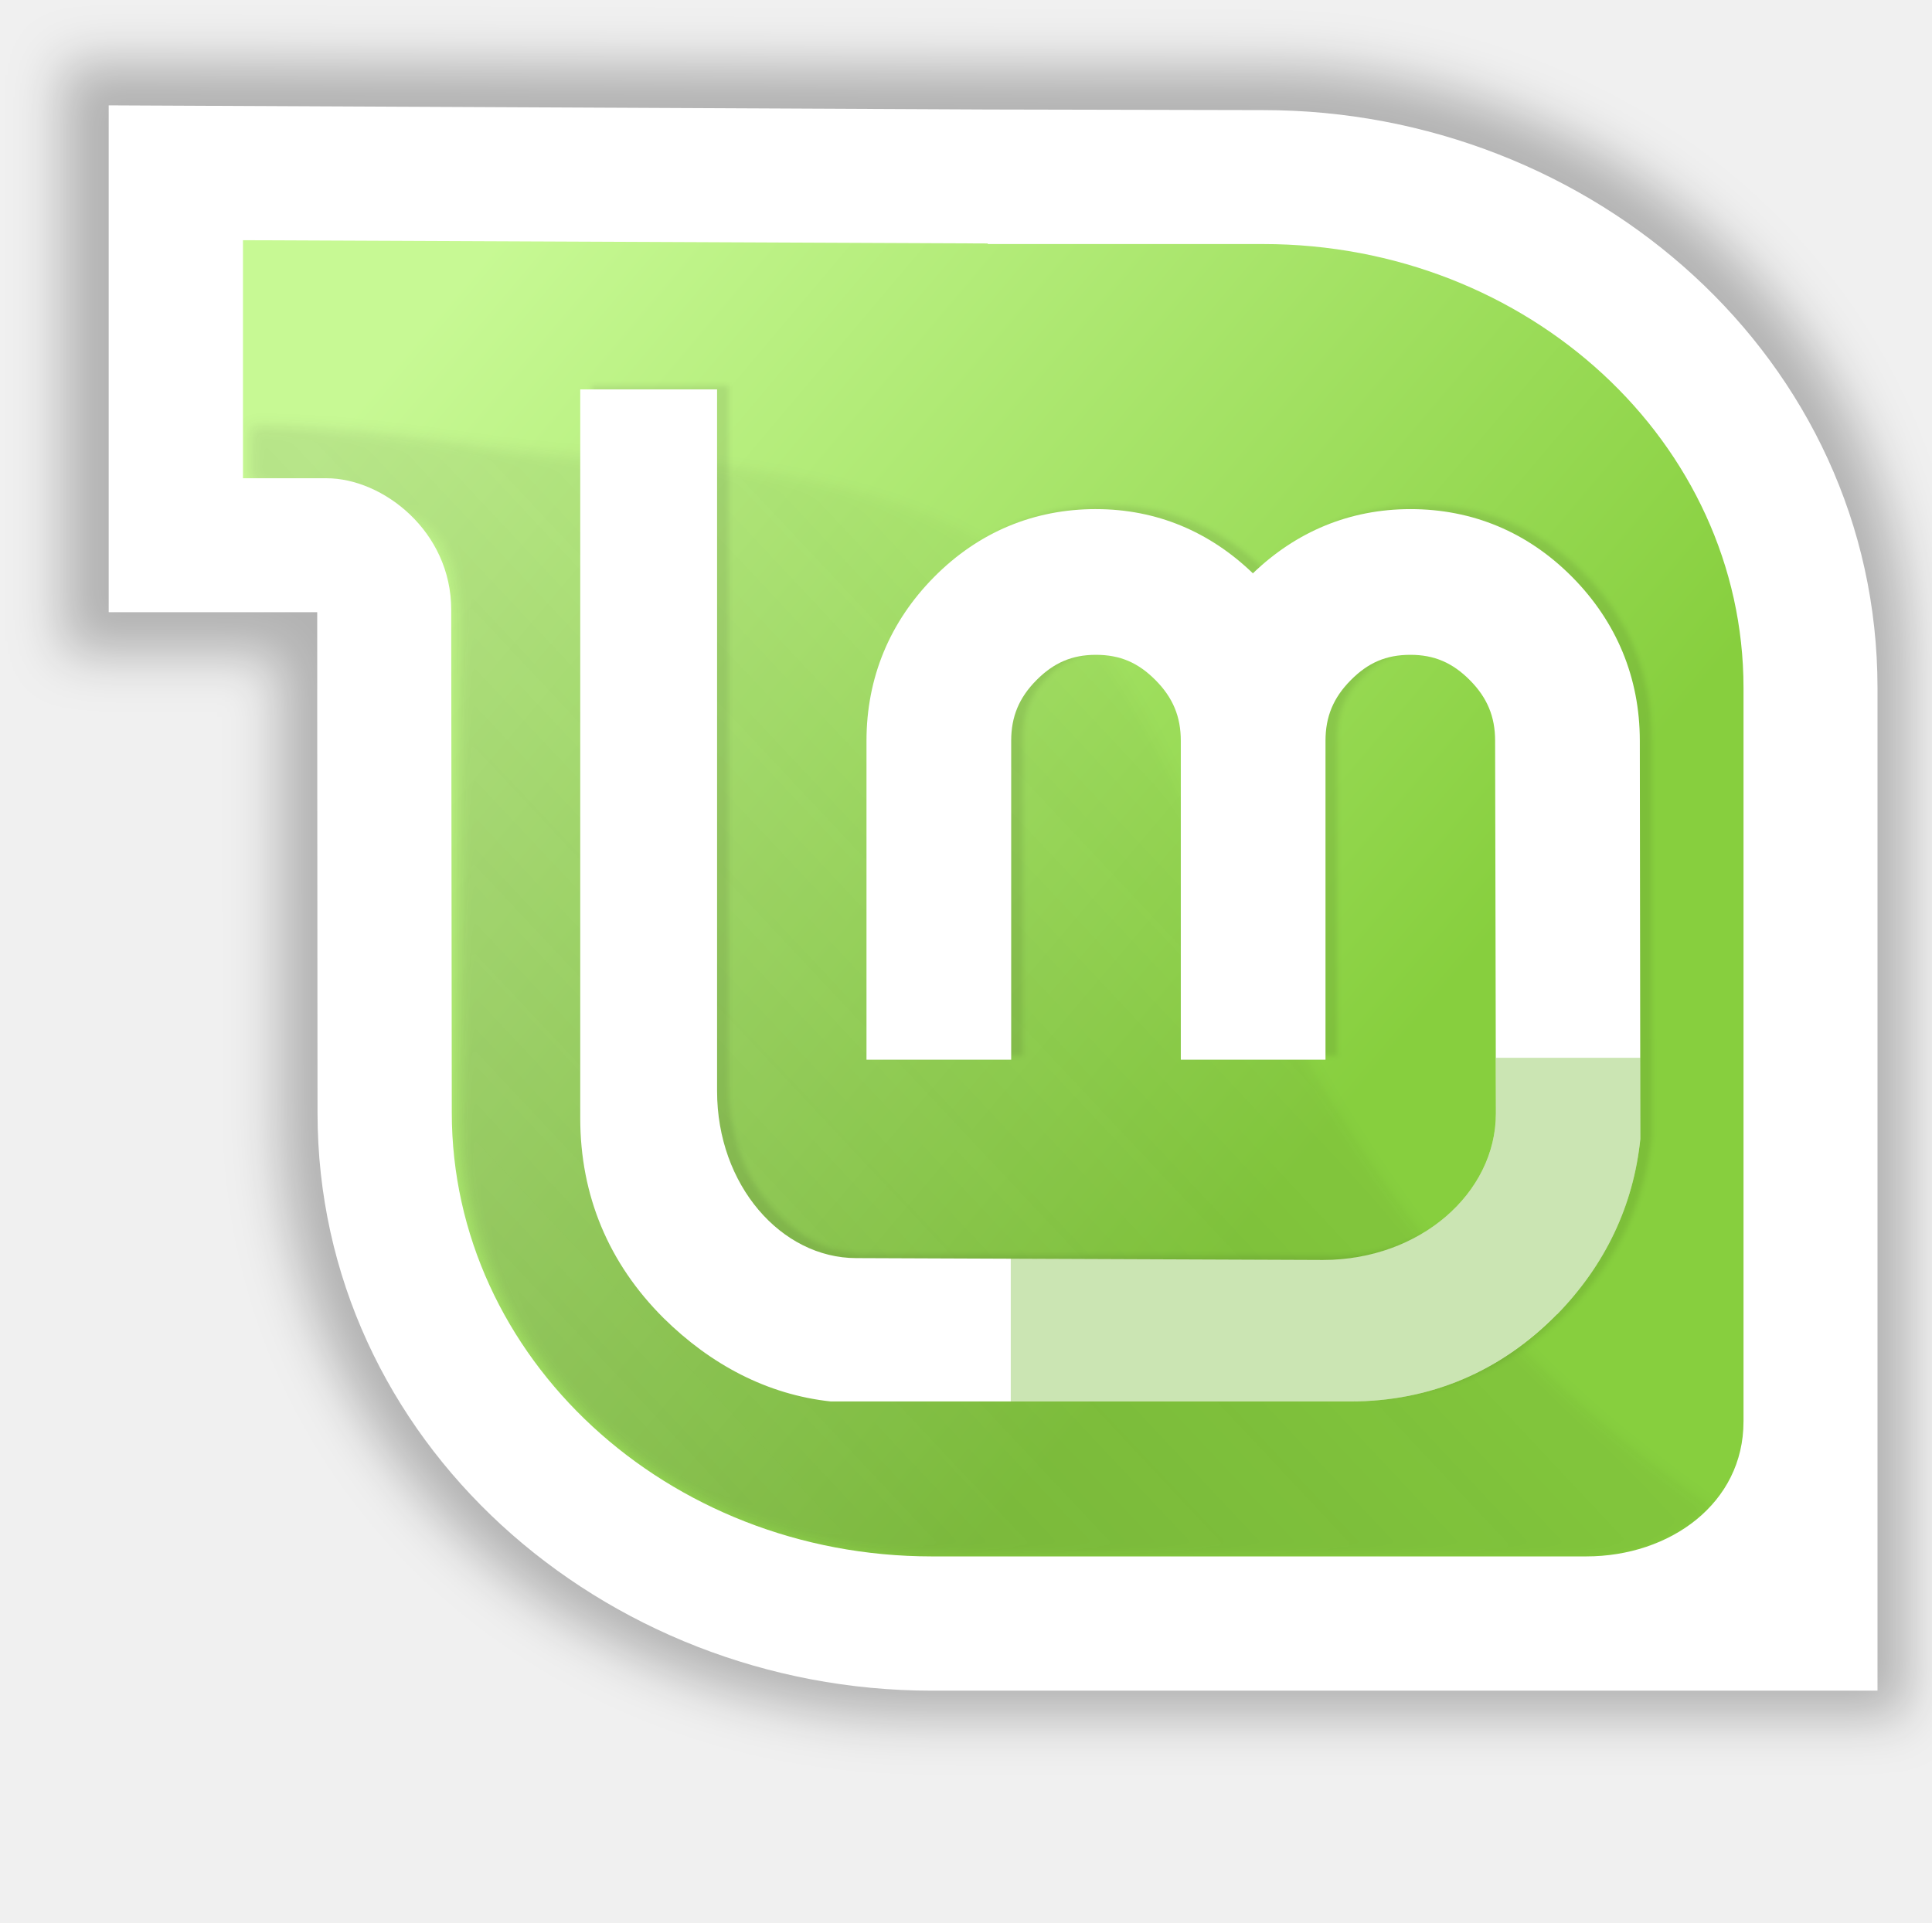
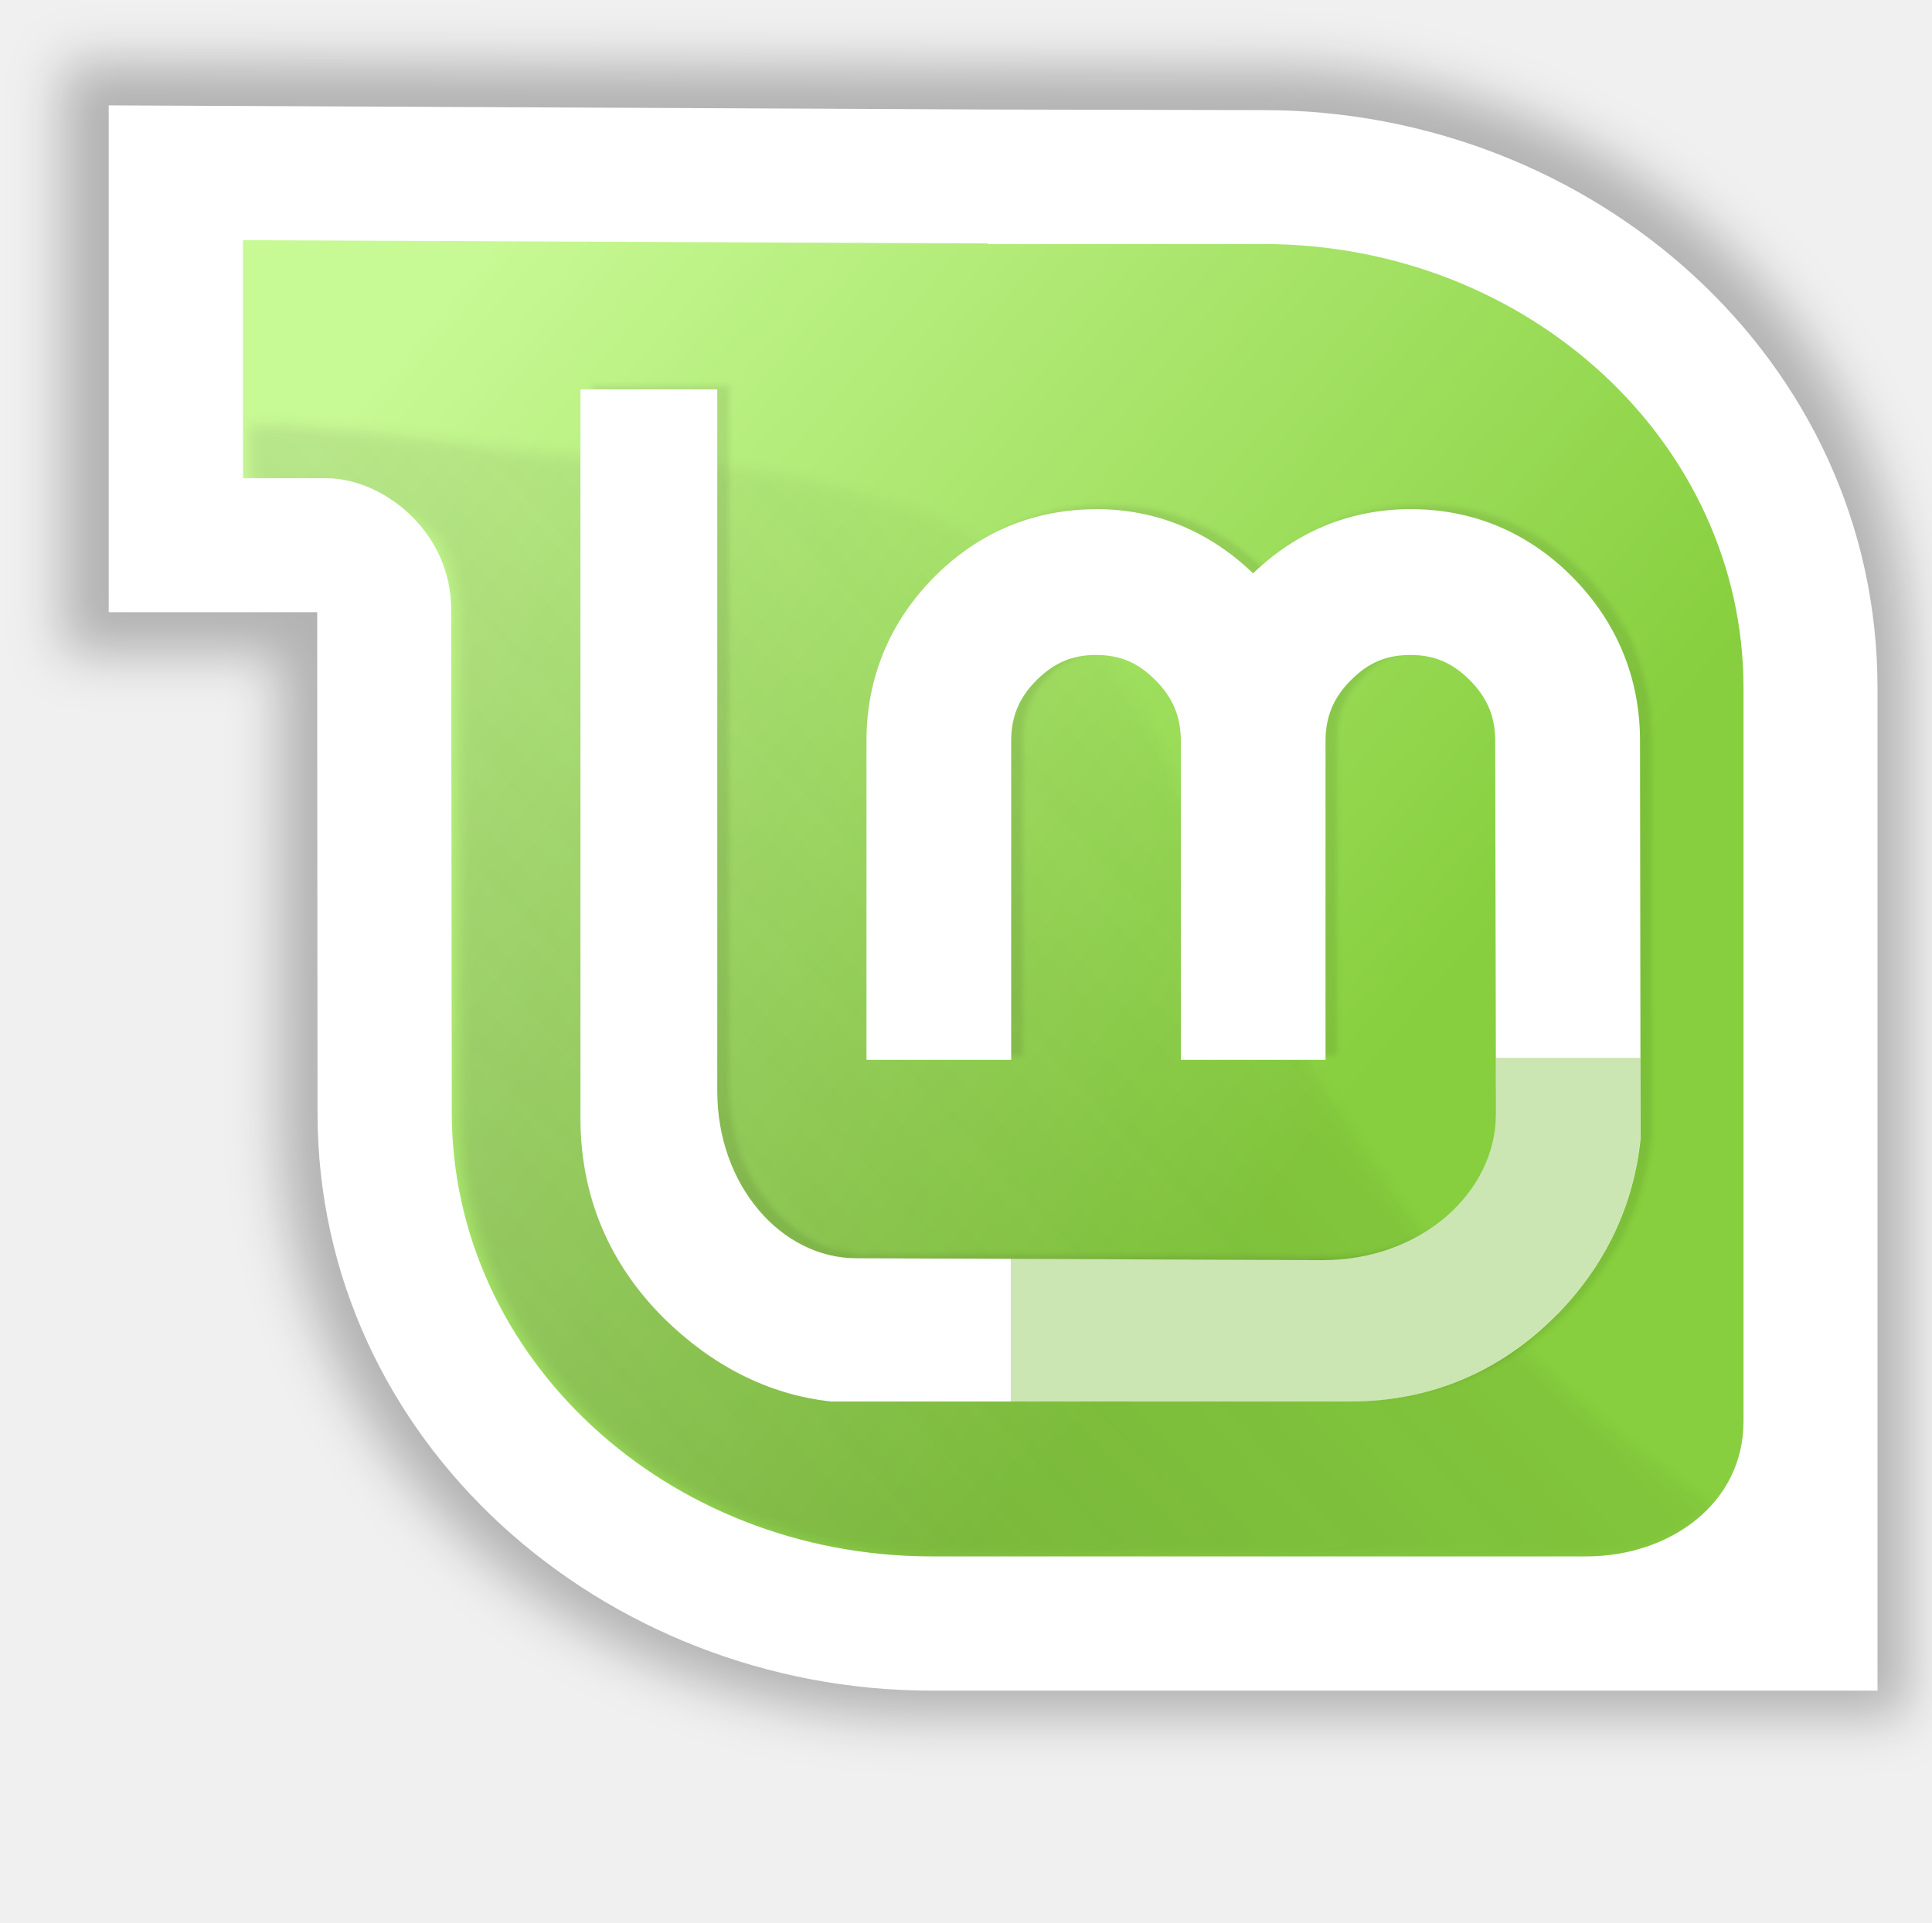
- <svg xmlns="http://www.w3.org/2000/svg" xmlns:xlink="http://www.w3.org/1999/xlink" width="190" height="189.125" id="svg3303" version="1.1">
-   <defs id="defs3305">
-     <filter color-interpolation-filters="sRGB" id="filter3469">
-       <feGaussianBlur stdDeviation="2.712" id="feGaussianBlur3471" />
+ <svg xmlns="http://www.w3.org/2000/svg" width="190" height="189.125">
+   <style>.B{fill-rule:evenodd}.C{color-interpolation-filters:sRGB}</style>
+   <defs>
+     <filter id="A" class="C">
+       <feGaussianBlur stdDeviation="1.628" />
    </filter>
-     <filter color-interpolation-filters="sRGB" id="filter3573">
-       <feGaussianBlur stdDeviation="1.628" id="feGaussianBlur3575" />
+     <linearGradient id="B" x1="263.385" y1="356.968" x2="323.405" y2="407.634" gradientUnits="userSpaceOnUse">
+       <stop offset="0" stop-color="#c7f994" />
+       <stop offset="1" stop-color="#87cf3e" />
+     </linearGradient>
+     <linearGradient id="C" spreadMethod="pad" x1="70.492" y1="496.389" x2="113.642" y2="455.88" gradientUnits="userSpaceOnUse">
+       <stop offset="0" stop-color="#3d3d3d" />
+       <stop offset="1" stop-opacity=".114" />
+     </linearGradient>
+     <filter id="D" class="C">
+       <feGaussianBlur stdDeviation=".401" />
    </filter>
-     <linearGradient xlink:href="#linearGradient3312" id="linearGradient3538" gradientUnits="userSpaceOnUse" gradientTransform="matrix(1.091261,0,0,1.091261,196.3507,-38.22447)" x1="61.429" y1="362.143" x2="116.429" y2="408.571" />
-     <linearGradient id="linearGradient3312">
-       <stop style="stop-color:#c7f994;stop-opacity:1;" offset="0" id="stop3314" />
-       <stop style="stop-color:#87cf3e;stop-opacity:1;" offset="1" id="stop3316" />
-     </linearGradient>
-     <linearGradient xlink:href="#linearGradient3431" id="linearGradient4136" gradientUnits="userSpaceOnUse" gradientTransform="translate(0,80)" spreadMethod="pad" x1="70.492" y1="416.389" x2="113.642" y2="375.88" />
-     <linearGradient id="linearGradient3431">
-       <stop id="stop3433" offset="0" style="stop-color:#3d3d3d;stop-opacity:1;" />
-       <stop id="stop3435" offset="1" style="stop-color:#000000;stop-opacity:0.114;" />
-     </linearGradient>
-     <filter color-interpolation-filters="sRGB" id="filter3291">
-       <feGaussianBlur stdDeviation="0.401" id="feGaussianBlur3293" />
-     </filter>
-     <filter color-interpolation-filters="sRGB" id="filter3546">
-       <feGaussianBlur stdDeviation="0.16" id="feGaussianBlur3548" />
+     <filter id="E" class="C">
+       <feGaussianBlur stdDeviation=".16" />
    </filter>
  </defs>
-   <g id="layer1" transform="translate(-314.545,-257.1146)">
-     <g id="g2720" transform="matrix(1.519333,0,0,1.519333,-49.38794,-246.891)">
-       <path transform="matrix(1.04293,0,0,1.04293,-46.85319,-90.01646)" id="path3543" d="m 331.79,510.933 c -21.29,0 -39.766,-16.14 -39.766,-37.411 l -0.019,-21.992 0,-6.586 -13.498,0 0,-36.651 56.92,0.268 17.806,0.038 c 21.309,0 39.766,16.121 39.766,37.411 l 0,64.923 -61.209,0 0,0 0,0 z" style="opacity:0.26;fill:#000000;fill-opacity:1;fill-rule:evenodd;stroke:none;stroke-width:1;marker:none;visibility:visible;display:inline;overflow:visible;filter:url(#filter3573);enable-background:accumulate" />
-       <path id="path2576" d="m 354.825,425.265 c 0,-14.72 0,-49.445 0,-49.445 0,-16.519 -14.487,-29.91 -32.361,-29.91 l -18.552,0 0,-0.04 -50.175,-0.219 0,18.041 c 0,0 4.097,0 7.702,0 5.376,0 6.326,3.711 6.326,8.848 l 0.04,31.894 c 0,16.519 14.487,29.91 32.341,29.91 l 44.082,0 c 5.651,0 10.597,-3.579 10.597,-9.079 z" style="fill:url(#linearGradient3538);fill-opacity:1;fill-rule:evenodd;display:inline" />
-       <path transform="matrix(1.0485,0,0,1.0485,200.58,-95.36459)" id="path3419" d="m 142.938,500.531 c -10.752,-7.409 -18.367,-15.92 -24.781,-27.188 -12.644,-23.358 -9.688,-34.953 -41,-37.688 -9.036,0 -15.051,-2 -24.562,-2 l 0,3.312 c 10e-7,10e-6 3.759,1.907 7.062,1.907 4.927,1e-5 5.781,3.418 5.781,8.125 l 0.031,29.155 c -3e-6,15.138 13.295,27.406 29.656,27.406 l 40.375,0 c 2.964,0 5.626,-1.168 7.438,-3.031 z" style="opacity:0.175;fill:url(#linearGradient4136);fill-opacity:1;fill-rule:nonzero;display:inline;filter:url(#filter3291)" />
-       <path transform="matrix(1.0485,0,0,1.0485,200.58,-95.36459)" id="path2620" d="m 105.518,438.54 c -3.837,0 -7.246,1.424 -9.985,4.191 -2.738,2.765 -4.175,6.218 -4.175,10.114 l 0,19.695 8.933,0 0,-19.695 c 0,-1.493 0.487,-2.661 1.554,-3.738 1.07,-1.081 2.203,-1.57 3.674,-1.57 1.502,0 2.618,0.487 3.69,1.57 1.066,1.077 1.554,2.245 1.554,3.738 l 0,19.695 8.933,0 0,-19.695 c 0,-1.493 0.487,-2.661 1.554,-3.738 1.072,-1.083 2.188,-1.57 3.69,-1.57 1.471,0 2.604,0.489 3.674,1.57 1.066,1.077 1.554,2.245 1.554,3.738 l 0.049,23.012 c 0,4.909 -4.675,9.046 -10.681,9.046 l -28.806,-0.113 c -4.635,0 -8.593,-4.511 -8.593,-10.309 l 0,-43.335 -8.447,0 0,45.002 c 0,4.775 1.747,8.962 5.146,12.348 2.905,2.868 6.399,4.564 10.325,4.984 l 0,0.162 32.074,0 c 4.929,0 9.259,-1.833 12.752,-5.389 l 0.016,0 c 2.971,-3.052 4.708,-6.71 5.13,-10.826 l -0.032,-24.582 c 0,-3.896 -1.437,-7.349 -4.175,-10.114 -2.739,-2.767 -6.148,-4.191 -9.985,-4.191 -3.766,0 -7.061,1.4 -9.726,3.965 -2.657,-2.56 -5.929,-3.965 -9.694,-3.965 z" style="fill:#000000;fill-opacity:0.08;fill-rule:evenodd;stroke:none;stroke-width:4.767;marker:none;visibility:visible;display:inline;overflow:visible;filter:url(#filter3546);enable-background:accumulate" />
-       <path id="path4130" d="m 310.468,364.69 c -4.023,0 -7.597,1.494 -10.469,4.395 -2.871,2.9 -4.378,6.52 -4.378,10.605 l 0,20.65 9.366,0 0,-20.65 c 0,-1.566 0.511,-2.79 1.629,-3.919 1.122,-1.133 2.309,-1.646 3.852,-1.646 1.575,0 2.745,0.51 3.869,1.646 1.118,1.129 1.629,2.354 1.629,3.919 l 0,20.65 9.366,0 0,-20.65 c 0,-1.566 0.511,-2.79 1.629,-3.919 1.124,-1.136 2.294,-1.646 3.869,-1.646 1.542,0 2.73,0.513 3.852,1.646 1.118,1.129 1.629,2.354 1.629,3.919 l 0.051,24.128 c 0,5.147 -4.902,9.485 -11.199,9.485 l -30.203,-0.119 c -4.859,0 -9.01,-4.73 -9.01,-10.808 l 0,-45.437 -8.857,0 0,47.185 c 0,5.006 1.832,9.396 5.396,12.946 3.046,3.007 6.709,4.956 10.825,5.396 l 33.63,-8e-5 c 5.168,0 9.708,-1.922 13.371,-5.65 l 0.017,0 c 3.115,-3.2 4.936,-7.035 5.379,-11.351 l -0.034,-25.774 c 0,-4.085 -1.507,-7.705 -4.378,-10.605 -2.872,-2.901 -6.446,-4.395 -10.469,-4.395 -3.949,0 -7.404,1.468 -10.198,4.157 -2.786,-2.684 -6.217,-4.157 -10.164,-4.157 z" style="fill:#ffffff;fill-opacity:1;fill-rule:evenodd;stroke:none;stroke-width:1;marker:none;visibility:visible;display:inline;overflow:visible;enable-background:accumulate" />
-       <path id="path4132" d="m 304.96,413.216 0,9.25 22,0 c 5.168,0 9.681,-1.927 13.344,-5.656 l 0.031,0 c 3.115,-3.201 4.932,-7.028 5.375,-11.344 l 0,-5.25 -9.344,0 0,3.594 c 0,5.147 -4.89,9.469 -11.188,9.469 l -20.219,-0.062 z" style="opacity:0.3;fill:#52a800;fill-opacity:1;fill-rule:evenodd;stroke:none;stroke-width:1;marker:none;visibility:visible;display:inline;overflow:visible;enable-background:accumulate" />
-       <path d="m 299.853,441.191 c -21.29,0 -39.766,-16.14 -39.766,-37.411 l -0.019,-25.828 0,-6.586 -13.498,0 0,-32.816 56.92,0.268 17.806,0.038 c 21.309,0 39.766,16.121 39.766,37.411 l 0,64.923 -61.209,0 0,0 0,0 z m 52.536,-17.416 c 0,-14.143 0,-47.508 0,-47.508 0,-15.872 -13.919,-28.738 -31.093,-28.738 l -17.825,0 0,-0.038 -48.209,-0.211 0,15.412 c 0,0 1.936,0 5.4,0 3.666,0 8.078,3.445 8.078,8.502 l 0.038,32.566 c 0,15.872 13.919,28.738 31.074,28.738 l 42.355,0 c 5.43,0 10.181,-3.439 10.181,-8.723 z" style="fill:#ffffff;fill-opacity:1;fill-rule:evenodd;stroke:none;stroke-width:1;marker:none;visibility:visible;display:inline;overflow:visible;enable-background:accumulate" id="path6141" />
+   <g transform="matrix(1.519334 0 0 1.519334 -363.9329 -504.006)">
+     <g class="B">
+       <path transform="matrix(1.04293 0 0 1.04293 -46.85319 -90.01646)" d="M331.8 510.933c-21.3 0-39.766-16.14-39.766-37.41l-.02-21.992v-6.586h-13.498v-36.65l56.92.268 17.806.038C374.543 408.6 393 424.72 393 446v64.923H331.8z" opacity=".26" filter="url(#A)" />
+       <path d="M354.825 425.265V375.82c0-16.52-14.487-29.9-32.36-29.9h-18.552v-.04l-50.175-.22v18.04h7.702c5.376 0 6.326 3.71 6.326 8.848l.04 31.894c0 16.52 14.487 29.9 32.34 29.9h44.082c5.65 0 10.597-3.58 10.597-9.08z" fill="url(#B)" />
    </g>
+     <g transform="matrix(1.0485 0 0 1.0485 200.58 -95.36459)">
+       <path d="M142.938 500.53c-10.752-7.41-18.367-15.92-24.78-27.187-12.644-23.358-9.688-34.953-41-37.687-9.036 0-15.05-2-24.562-2v3.313c0 0 3.76 1.907 7.063 1.907 4.927 0 5.78 3.418 5.78 8.125l.03 29.155c0 15.138 13.295 27.406 29.656 27.406H135.5c2.964 0 5.626-1.168 7.438-3.03z" opacity=".175" fill="url(#C)" filter="url(#D)" />
+       <path d="M105.518 438.54c-3.837 0-7.246 1.424-9.985 4.19s-4.175 6.218-4.175 10.114v19.695h8.933v-19.695c0-1.493.487-2.66 1.554-3.738s2.203-1.57 3.674-1.57c1.502 0 2.618.487 3.7 1.57 1.066 1.077 1.554 2.245 1.554 3.738v19.695h8.933v-19.695c0-1.493.487-2.66 1.554-3.738 1.072-1.083 2.188-1.57 3.7-1.57 1.47 0 2.604.49 3.674 1.57s1.554 2.245 1.554 3.738l.05 23.012c0 4.91-4.675 9.046-10.68 9.046l-28.806-.113c-4.635 0-8.593-4.51-8.593-10.31v-43.335h-8.447v45.002c0 4.775 1.747 8.962 5.146 12.348 2.905 2.868 6.4 4.564 10.325 4.984v.162h32.074c4.93 0 9.26-1.833 12.752-5.39H134c2.97-3.052 4.708-6.7 5.13-10.826l-.032-24.582c0-3.896-1.437-7.35-4.175-10.114s-6.148-4.19-9.985-4.19c-3.766 0-7.06 1.4-9.726 3.965-2.657-2.56-5.93-3.965-9.694-3.965z" fill-opacity=".08" filter="url(#E)" class="B" />
+     </g>
+     <path d="M310.468 364.7c-4.023 0-7.597 1.494-10.47 4.395s-4.378 6.52-4.378 10.605v20.65h9.366V379.7c0-1.566.51-2.8 1.63-3.92s2.31-1.646 3.852-1.646c1.575 0 2.745.5 3.87 1.646 1.118 1.13 1.63 2.354 1.63 3.92v20.65h9.366V379.7c0-1.566.51-2.8 1.63-3.92 1.124-1.136 2.294-1.646 3.87-1.646 1.542 0 2.73.513 3.852 1.646s1.63 2.354 1.63 3.92l.05 24.128c0 5.147-4.902 9.485-11.2 9.485l-30.203-.12c-4.86 0-9-4.73-9-10.808V356.94h-8.857v47.185c0 5.006 1.832 9.396 5.396 12.946 3.046 3.007 6.71 4.956 10.825 5.396h33.63c5.168 0 9.708-1.922 13.37-5.65h.017c3.115-3.2 4.936-7.035 5.38-11.35l-.034-25.774c0-4.085-1.507-7.705-4.378-10.605s-6.446-4.395-10.47-4.395c-3.95 0-7.404 1.468-10.198 4.157-2.786-2.684-6.217-4.157-10.164-4.157z" fill="#fff" class="B" />
+     <path d="M304.96 413.216v9.25h22c5.168 0 9.68-1.927 13.344-5.656h.03c3.115-3.2 4.932-7.028 5.375-11.344v-5.25h-9.344v3.594c0 5.147-4.9 9.47-11.188 9.47l-20.22-.062z" opacity=".3" fill="#52a800" class="B" />
+     <path d="M299.853 441.19c-21.3 0-39.766-16.14-39.766-37.41l-.02-25.828v-6.586H246.57V338.55l56.92.268 17.806.038c21.31 0 39.766 16.12 39.766 37.41v64.923h-61.21zm52.536-17.416v-47.508c0-15.872-13.92-28.738-31.093-28.738h-17.825v-.038l-48.21-.21v15.412h5.4c3.666 0 8.078 3.445 8.078 8.502l.038 32.566c0 15.872 13.92 28.738 31.074 28.738h42.355c5.43 0 10.18-3.44 10.18-8.723z" fill="#fff" class="B" />
  </g>
</svg>
